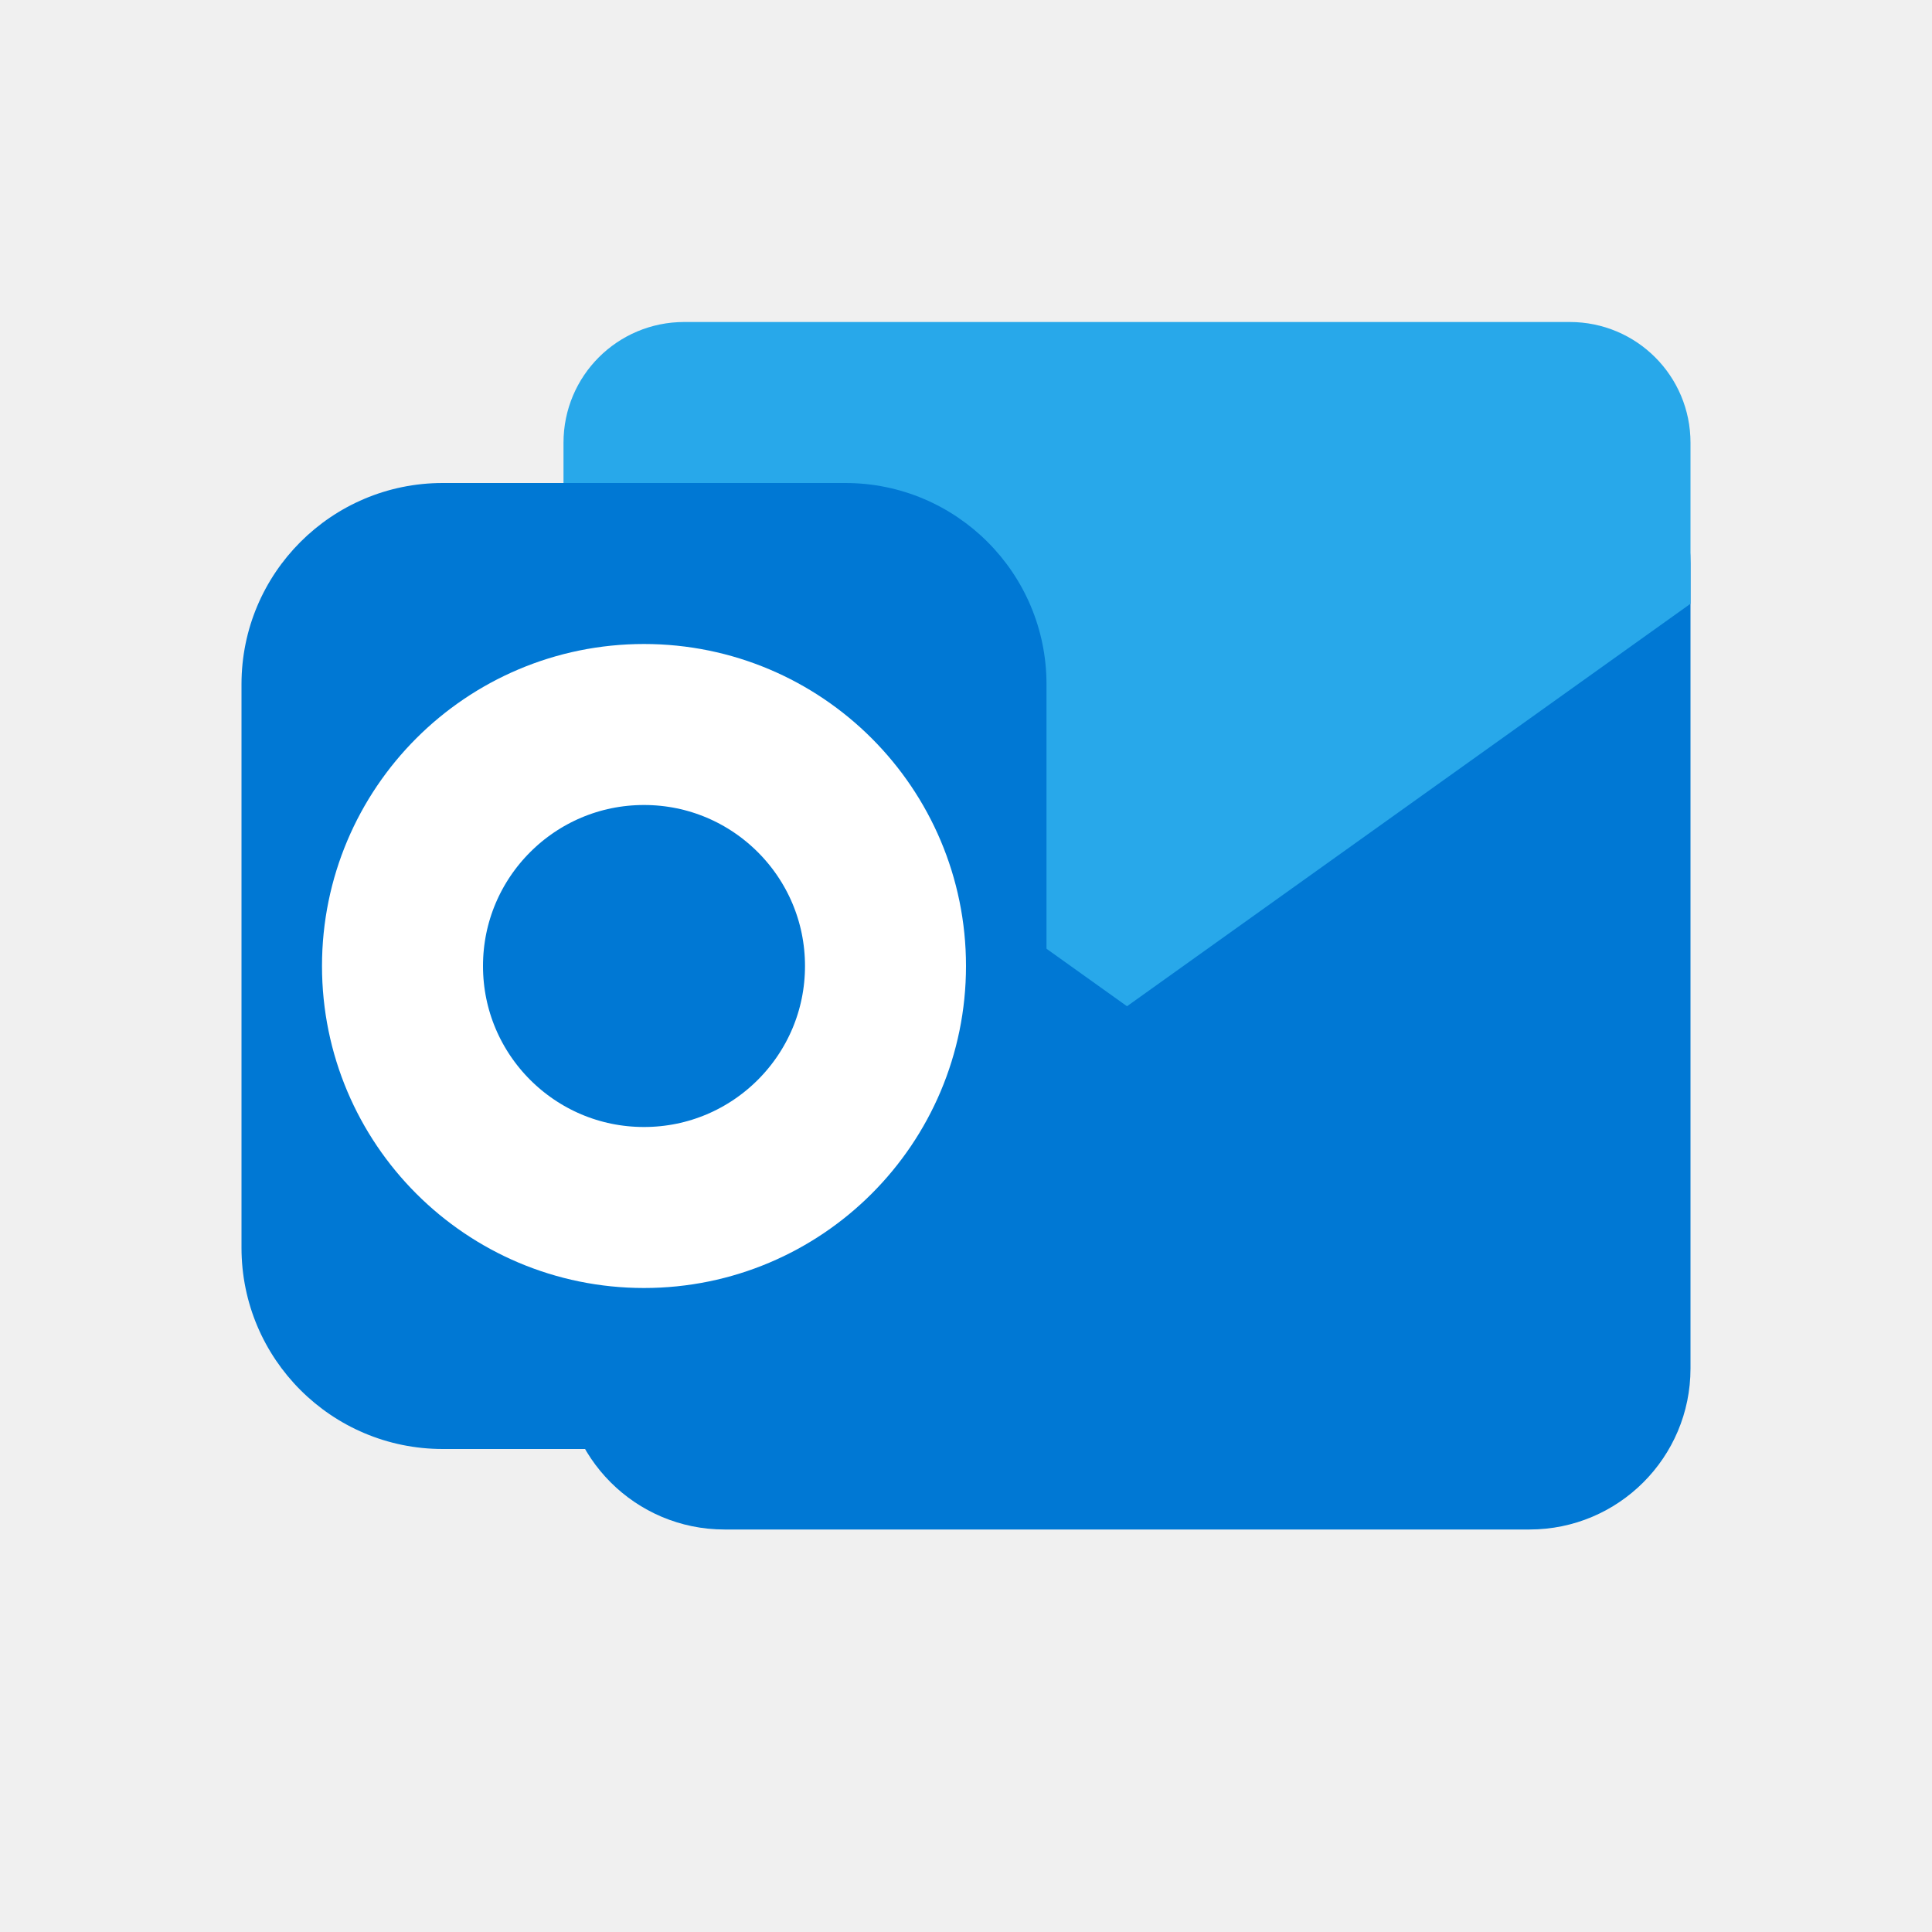
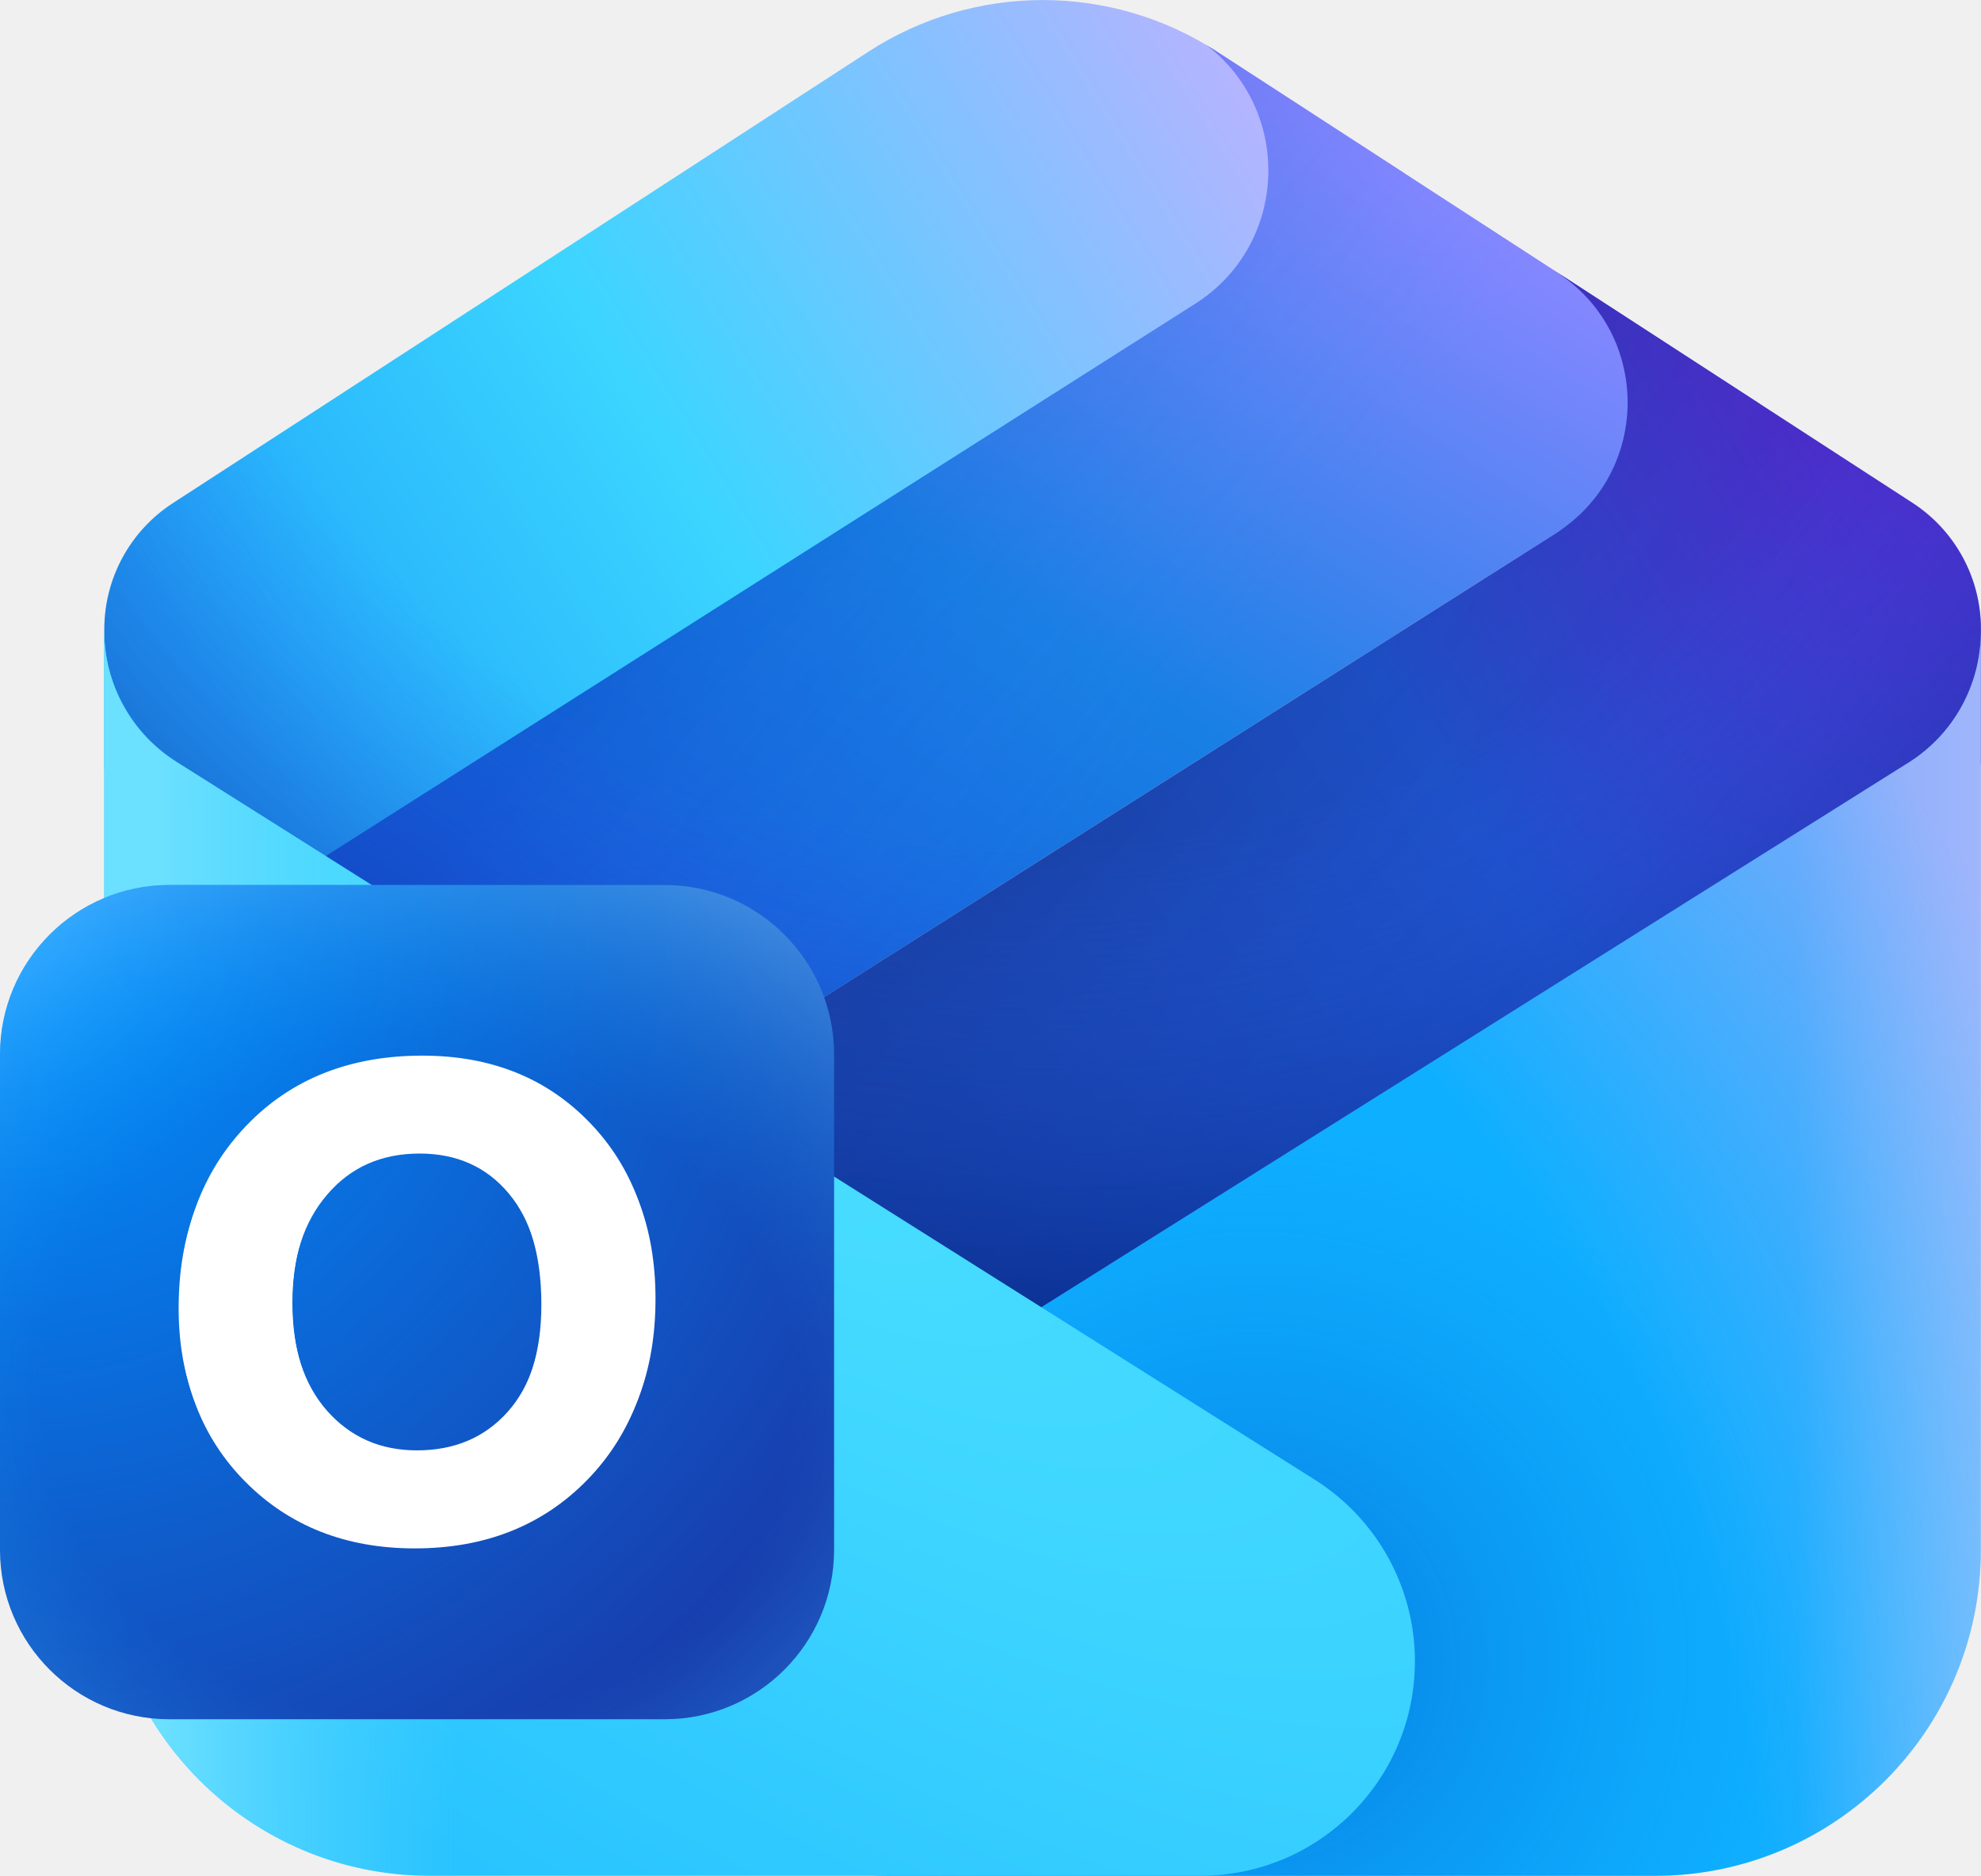
- <svg xmlns="http://www.w3.org/2000/svg" viewBox="0 0 48 48" width="48" height="48">
-   <rect x="14" y="10" width="28" height="28" rx="4" fill="#0078D4" />
-   <path d="M42 15L28 25L14 15V11C14 9.34 15.34 8 17 8H39C40.66 8 42 9.34 42 11V15Z" fill="#28A8EA" />
-   <rect x="6" y="12" width="20" height="24" rx="5" fill="#0078D4" />
-   <circle cx="16" cy="24" r="6" stroke="#FFFFFF" stroke-width="4" fill="none" />
+ <svg xmlns="http://www.w3.org/2000/svg" viewBox="60 90.4 570.02 539.67">
+   <defs>
+     <linearGradient id="a" x1="9.989" x2="30.932" y1="22.365" y2="9.375" gradientTransform="scale(15)" gradientUnits="userSpaceOnUse">
+       <stop offset="0" style="stop-color:#20a7fa;stop-opacity:1" />
+       <stop offset=".4" style="stop-color:#3bd5ff;stop-opacity:1" />
+       <stop offset="1" style="stop-color:#c4b0ff;stop-opacity:1" />
+     </linearGradient>
+     <linearGradient id="b" x1="17.197" x2="28.856" y1="26.794" y2="8.126" gradientTransform="scale(15)" gradientUnits="userSpaceOnUse">
+       <stop offset="0" style="stop-color:#165ad9;stop-opacity:1" />
+       <stop offset=".501" style="stop-color:#1880e5;stop-opacity:1" />
+       <stop offset="1" style="stop-color:#8587ff;stop-opacity:1" />
+     </linearGradient>
+     <linearGradient id="c" x1="25.701" x2="12.756" y1="27.048" y2="16.501" gradientTransform="scale(15)" gradientUnits="userSpaceOnUse">
+       <stop offset=".237" style="stop-color:#448aff;stop-opacity:0" />
+       <stop offset=".792" style="stop-color:#0032b1;stop-opacity:.2" />
+     </linearGradient>
+     <linearGradient id="d" x1="24.053" x2="44.51" y1="31.11" y2="18.018" gradientTransform="scale(15)" gradientUnits="userSpaceOnUse">
+       <stop offset="0" style="stop-color:#1a43a6;stop-opacity:1" />
+       <stop offset=".492" style="stop-color:#2052cb;stop-opacity:1" />
+       <stop offset="1" style="stop-color:#5f20cb;stop-opacity:1" />
+     </linearGradient>
+     <linearGradient id="e" x1="29.828" x2="17.397" y1="30.327" y2="19.571" gradientTransform="scale(15)" gradientUnits="userSpaceOnUse">
+       <stop offset="0" style="stop-color:#0045b9;stop-opacity:0" />
+       <stop offset=".67" style="stop-color:#0d1f69;stop-opacity:.2" />
+     </linearGradient>
+     <linearGradient id="g" x1="41.998" x2="23.852" y1="29.943" y2="29.943" gradientTransform="scale(15)" gradientUnits="userSpaceOnUse">
+       <stop offset="0" style="stop-color:#4dc4ff;stop-opacity:1" />
+       <stop offset=".196" style="stop-color:#0fafff;stop-opacity:1" />
+     </linearGradient>
+     <linearGradient id="k" x1="3.458" x2="20.929" y1="37.872" y2="37.86" gradientTransform="scale(15)" gradientUnits="userSpaceOnUse">
+       <stop offset=".206" style="stop-color:#6ce0ff;stop-opacity:1" />
+       <stop offset=".535" style="stop-color:#50d5ff;stop-opacity:0" />
+     </linearGradient>
+     <radialGradient id="f" cx="0" cy="0" r="1" fx="0" fy="0" gradientTransform="matrix(0 -405.0405 438.393 0 360.027 102.268)" gradientUnits="userSpaceOnUse">
+       <stop offset=".568" style="stop-color:#275ff0;stop-opacity:0" />
+       <stop offset=".992" style="stop-color:#002177;stop-opacity:1" />
+     </radialGradient>
+     <radialGradient id="h" cx="0" cy="0" r="1" fx="0" fy="0" gradientTransform="scale(173.58) rotate(-45 5.168 -1.292)" gradientUnits="userSpaceOnUse">
+       <stop offset=".259" style="stop-color:#0060d1;stop-opacity:.4" />
+       <stop offset=".908" style="stop-color:#0383f1;stop-opacity:0" />
+     </radialGradient>
+     <radialGradient id="i" cx="0" cy="0" r="1" fx="0" fy="0" gradientTransform="matrix(357.407 -468.4459 423.5946 323.1871 159.471 697.08)" gradientUnits="userSpaceOnUse">
+       <stop offset=".732" style="stop-color:#f4a7f7;stop-opacity:0" />
+       <stop offset="1" style="stop-color:#f4a7f7;stop-opacity:.502" />
+     </radialGradient>
+     <radialGradient id="j" cx="0" cy="0" r="1" fx="0" fy="0" gradientTransform="matrix(-170.8609 259.7254 -674.0181 -443.4042 278.562 412.979)" gradientUnits="userSpaceOnUse">
+       <stop offset="0" style="stop-color:#49deff;stop-opacity:1" />
+       <stop offset=".724" style="stop-color:#29c3ff;stop-opacity:1" />
+     </radialGradient>
+     <radialGradient id="l" cx="0" cy="0" r="1" fx="0" fy="0" gradientTransform="rotate(46.924 -378.504 245.25) scale(315.927)" gradientUnits="userSpaceOnUse">
+       <stop offset=".039" style="stop-color:#0091ff;stop-opacity:1" />
+       <stop offset=".919" style="stop-color:#183dad;stop-opacity:1" />
+     </radialGradient>
+     <radialGradient id="m" cx="0" cy="0" r="1" fx="0" fy="0" gradientTransform="matrix(0 168 -193.782 0 180 491.159)" gradientUnits="userSpaceOnUse">
+       <stop offset=".558" style="stop-color:#0fa5f7;stop-opacity:0" />
+       <stop offset="1" style="stop-color:#74c6ff;stop-opacity:.502" />
+     </radialGradient>
+   </defs>
+   <path d="m463.984 140.145-344.347 218.27-29.614-46.72v-40.257a43.26 43.26 0 0 1 19.72-36.293L309.91 105.258c30.496-19.79 69.777-19.793 100.277-.008Zm0 0" style="stroke:none;fill-rule:nonzero;fill:url(#a)" />
+   <path d="M407.102 103.34a91.293 91.293 0 0 1 3.082 1.914l156.214 101.332-387.336 245.52-59.437-93.77L403.895 177.8c26.925-17.102 28.105-55.57 3.207-74.461Zm0 0" style="stroke:none;fill-rule:nonzero;fill:url(#b)" />
+   <path d="M407.102 103.34a91.293 91.293 0 0 1 3.082 1.914l156.214 101.332-387.336 245.52-59.437-93.77L403.895 177.8c26.925-17.102 28.105-55.57 3.207-74.461Zm0 0" style="stroke:none;fill-rule:nonzero;fill:url(#c)" />
+   <path d="M333.602 498.988 179.066 452.11 507.63 243.836c27.672-17.54 27.601-57.938-.133-75.379l-1.48-.93 4.261 2.649 99.996 64.867a43.263 43.263 0 0 1 19.723 36.3v38.962Zm0 0" style="stroke:none;fill-rule:nonzero;fill:url(#d)" />
+   <path d="M333.602 498.988 179.066 452.11 507.63 243.836c27.672-17.54 27.601-57.938-.133-75.379l-1.48-.93 4.261 2.649 99.996 64.867a43.263 43.263 0 0 1 19.723 36.3v38.962Zm0 0" style="stroke:none;fill-rule:nonzero;fill:url(#e)" />
+   <path d="M410.188 105.25c-30.5-19.785-69.782-19.781-100.282.008L109.742 235.145a43.26 43.26 0 0 0-19.719 36.292v1.97a44.479 44.479 0 0 0 20.735 36.16l248.887 156.91L609.16 309.805a44.468 44.468 0 0 0 20.824-37.664v38.168l.008-38.965c0-14.66-7.426-28.32-19.722-36.301Zm0 0" style="stroke:none;fill-rule:nonzero;fill:url(#f)" />
+   <path d="M315.77 630.05h220.449c51.777 0 93.75-41.972 93.75-93.75V272.14c0 15.301-7.864 29.528-20.82 37.665l-327.907 205.89a60.712 60.712 0 0 0-28.422 51.414c.004 34.762 28.184 62.942 62.95 62.942Zm0 0" style="stroke:none;fill-rule:nonzero;fill:url(#g)" />
+   <path d="M315.77 630.05h220.449c51.777 0 93.75-41.972 93.75-93.75V272.14c0 15.301-7.864 29.528-20.82 37.665l-327.907 205.89a60.712 60.712 0 0 0-28.422 51.414c.004 34.762 28.184 62.942 62.95 62.942Zm0 0" style="stroke:none;fill-rule:nonzero;fill:url(#h)" />
+   <path d="M315.77 630.05h220.449c51.777 0 93.75-41.972 93.75-93.75V272.14c0 15.301-7.864 29.528-20.82 37.665l-327.907 205.89a60.712 60.712 0 0 0-28.422 51.414c.004 34.762 28.184 62.942 62.95 62.942Zm0 0" style="stroke:none;fill-rule:nonzero;fill:url(#i)" />
+   <path d="M405.402 630.035H183.738c-51.777 0-93.75-41.972-93.75-93.75v-264.34a44.473 44.473 0 0 0 20.754 37.621l327.582 206.52a61.737 61.737 0 0 1 28.809 52.226c-.004 34.09-27.64 61.723-61.73 61.723Zm0 0" style="stroke:none;fill-rule:nonzero;fill:url(#j)" />
+   <path d="M405.402 630.035H183.738c-51.777 0-93.75-41.972-93.75-93.75v-264.34a44.473 44.473 0 0 0 20.754 37.621l327.582 206.52a61.737 61.737 0 0 1 28.809 52.226c-.004 34.09-27.64 61.723-61.73 61.723Zm0 0" style="stroke:none;fill-rule:nonzero;fill:url(#k)" />
+   <path d="M108.75 345h142.5c26.926 0 48.75 21.824 48.75 48.75v142.5c0 26.926-21.824 48.75-48.75 48.75h-142.5C81.824 585 60 563.176 60 536.25v-142.5C60 366.824 81.824 345 108.75 345Zm0 0" style="stroke:none;fill-rule:nonzero;fill:url(#l)" />
+   <path d="M108.75 345h142.5c26.926 0 48.75 21.824 48.75 48.75v142.5c0 26.926-21.824 48.75-48.75 48.75h-142.5C81.824 585 60 563.176 60 536.25v-142.5C60 366.824 81.824 345 108.75 345Zm0 0" style="stroke:none;fill-rule:nonzero;fill:url(#m)" />
+   <path d="M179.387 534c-19.848 0-36.137-6.21-48.875-18.625-12.739-12.414-19.11-28.617-19.11-48.605 0-21.11 6.465-38.18 19.395-51.22C143.73 402.517 160.66 396 181.594 396c19.781 0 35.879 6.238 48.297 18.715 12.484 12.476 18.726 28.93 18.726 49.351 0 20.985-6.469 37.899-19.398 50.75C216.352 527.606 199.742 534 179.387 534Zm.574-26.352c10.816 0 19.523-3.695 26.117-11.082 6.594-7.386 9.89-17.664 9.89-30.824 0-13.719-3.202-24.394-9.6-32.031-6.403-7.637-14.95-11.453-25.638-11.453-11.011 0-19.878 3.941-26.597 11.824-6.723 7.824-10.082 18.191-10.082 31.102 0 13.101 3.36 23.468 10.082 31.101 6.719 7.574 15.328 11.363 25.828 11.363Zm0 0" style="stroke:none;fill-rule:nonzero;fill:#fff;fill-opacity:1" />
+   <path d="M179.332 535.848c-19.77 0-36-6.375-48.691-19.13-12.688-12.753-19.036-29.398-19.036-49.929 0-21.684 6.442-39.219 19.325-52.61 12.882-13.394 29.75-20.09 50.601-20.09 19.703 0 35.742 6.411 48.114 19.227 12.437 12.82 18.652 29.72 18.652 50.7 0 21.55-6.442 38.93-19.32 52.129-12.82 13.136-29.368 19.703-49.645 19.703Zm.57-27.067c10.778 0 19.453-3.797 26.02-11.383 6.57-7.59 9.851-18.144 9.851-31.664 0-14.093-3.187-25.058-9.562-32.902-6.379-7.844-14.89-11.766-25.54-11.766-10.972 0-19.804 4.047-26.5 12.149-6.694 8.031-10.042 18.683-10.042 31.945 0 13.457 3.348 24.106 10.043 31.95 6.695 7.78 15.273 11.671 25.73 11.671Zm0 0" style="stroke:none;fill-rule:nonzero;fill:#fff;fill-opacity:1" />
</svg>
